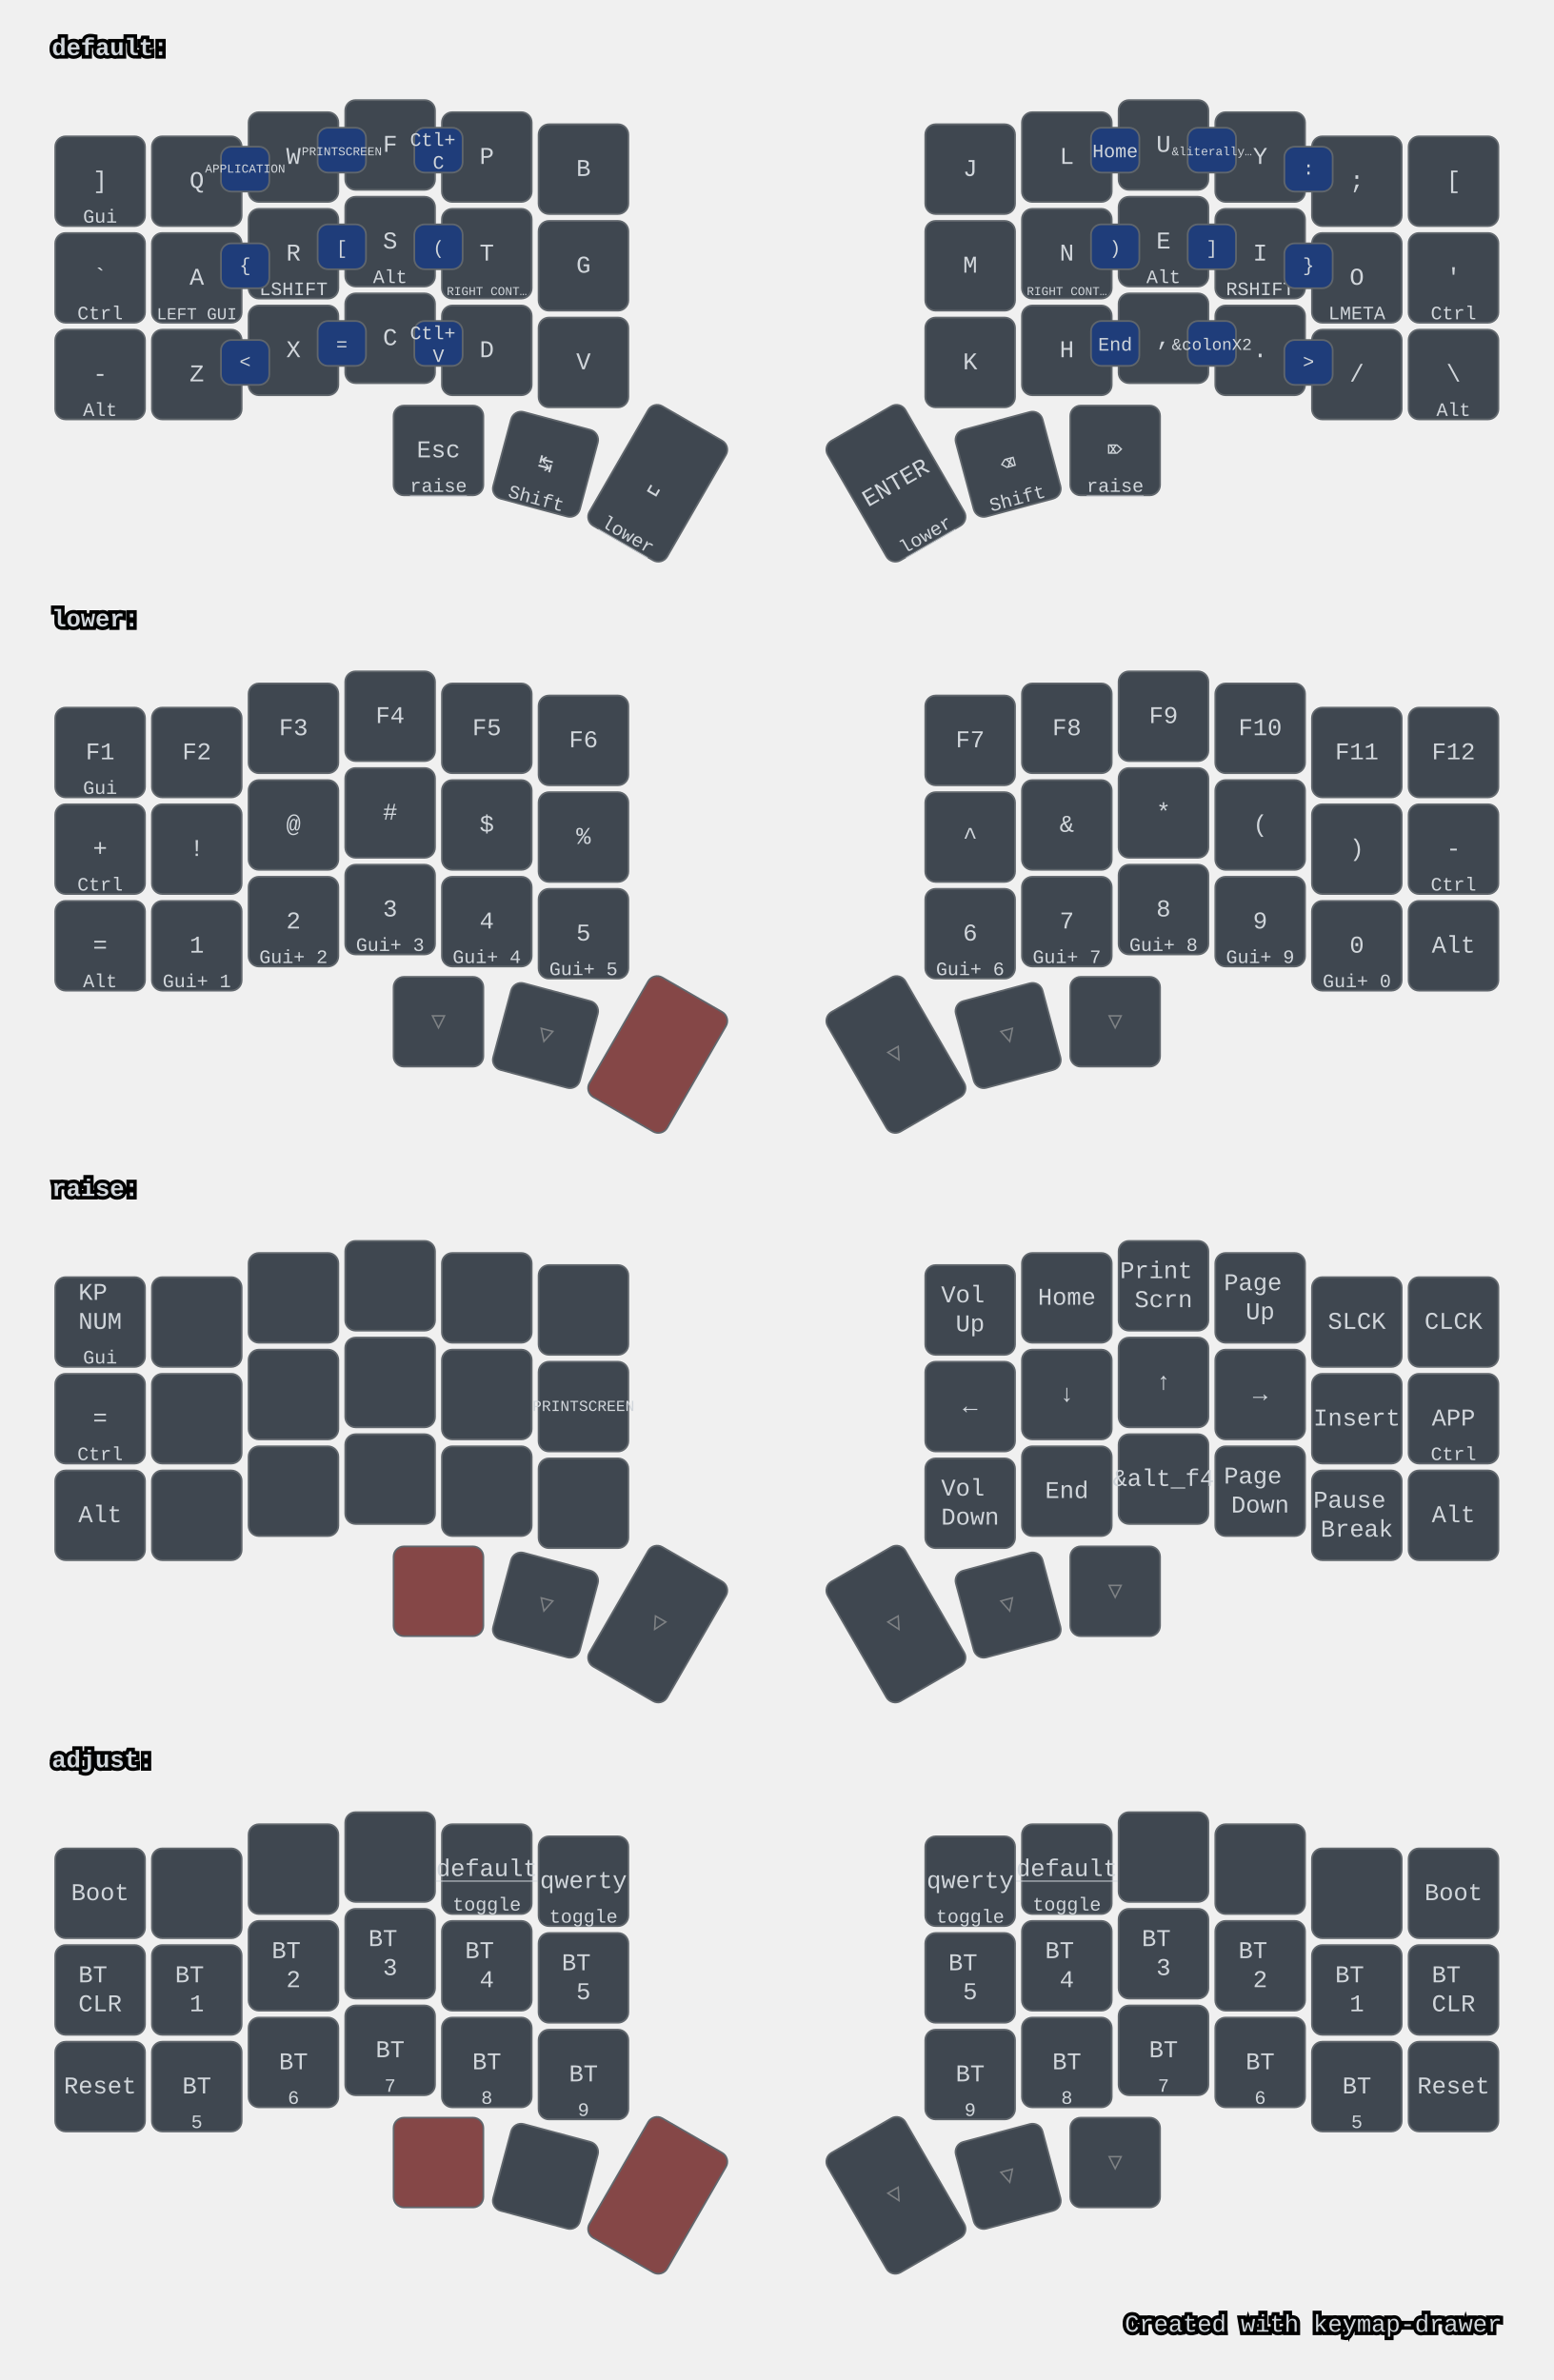
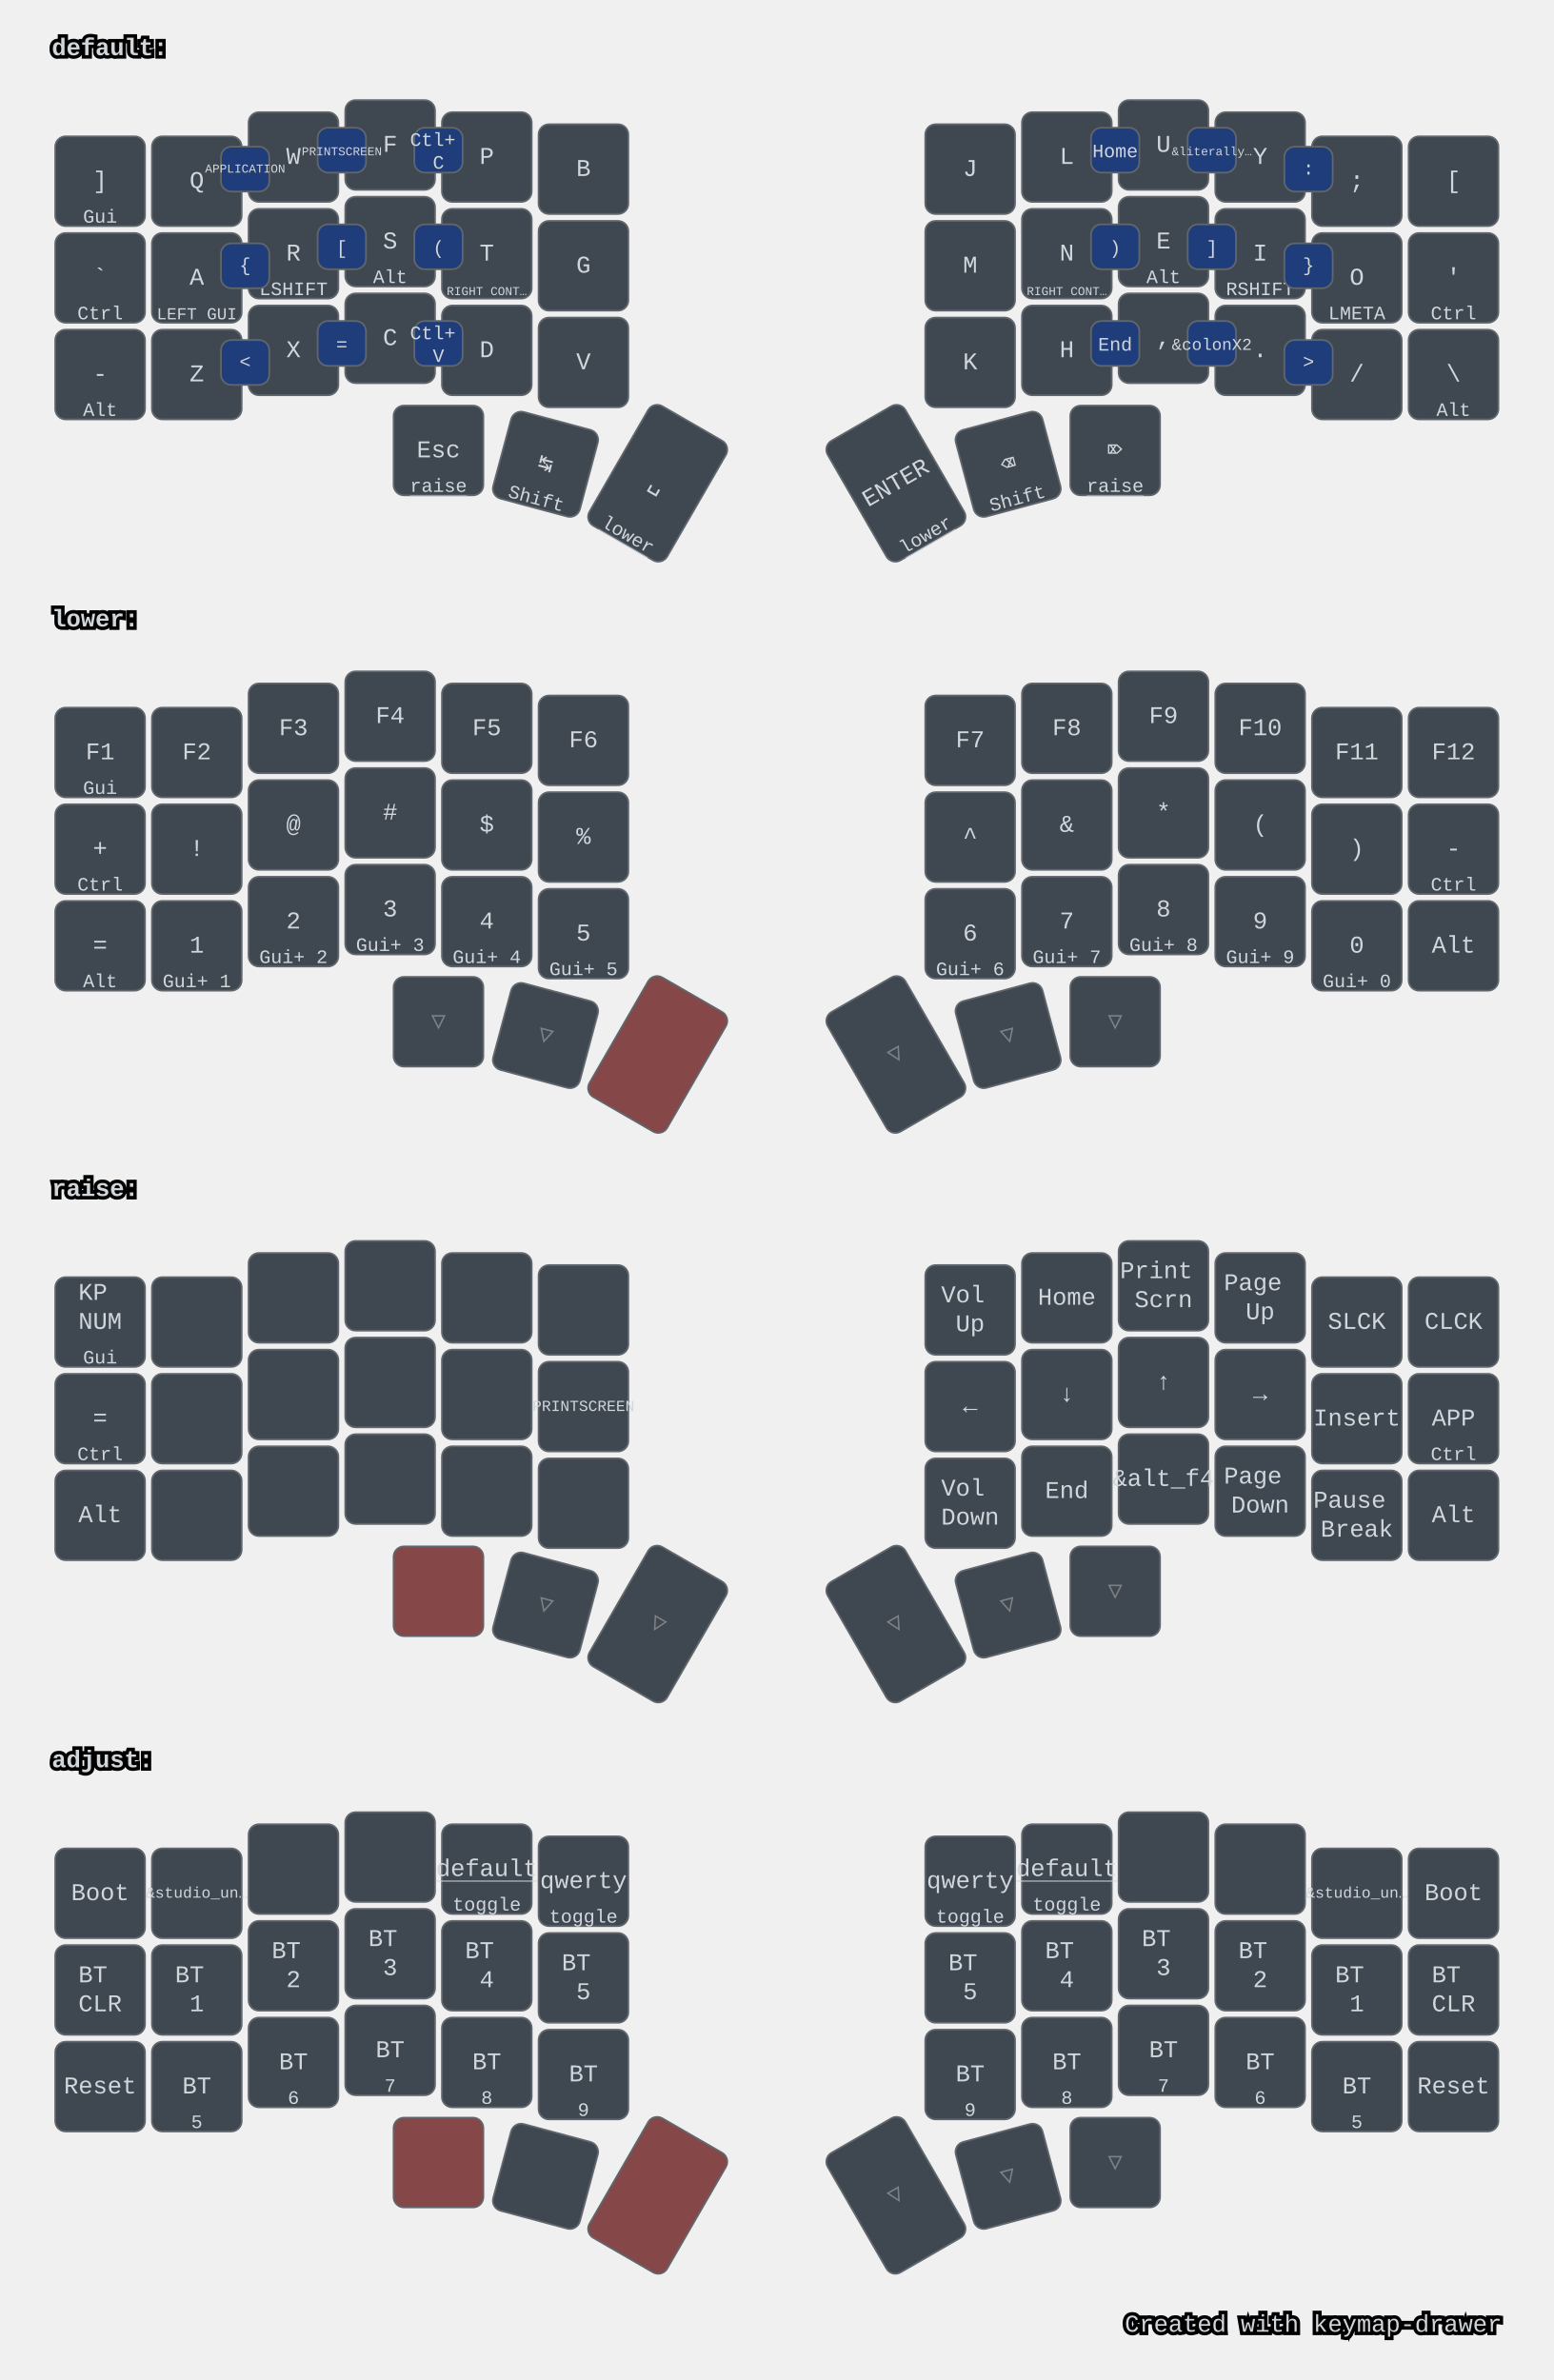
<svg xmlns="http://www.w3.org/2000/svg" width="900" height="1379" viewBox="0 0 900 1379" class="keymap">
  <style>/* inherit to force styles through use tags */
svg path {
    fill: inherit;
}

/* font and background color specifications */
svg.keymap {
    font-family: SFMono-Regular,Consolas,Liberation Mono,Menlo,monospace;
    font-size: 14px;
    font-kerning: normal;
    text-rendering: optimizeLegibility;
    fill: #24292e;
}

/* default key styling */
rect.key {
    fill: #f6f8fa;
}

rect.key, rect.combo {
    stroke: #c9cccf;
    stroke-width: 1;
}

/* default key side styling, only used is draw_key_sides is set */
rect.side {
    filter: brightness(90%);
}

/* color accent for combo boxes */
rect.combo, rect.combo-separate {
    fill: #cdf;
}

/* color accent for held keys */
rect.held, rect.combo.held {
    fill: #fdd;
}

/* color accent for ghost (optional) keys */
rect.ghost, rect.combo.ghost {
    stroke-dasharray: 4, 4;
    stroke-width: 2;
}

text {
    text-anchor: middle;
    dominant-baseline: middle;
}

/* styling for layer labels */
text.label {
    font-weight: bold;
    text-anchor: start;
    stroke: white;
    stroke-width: 4;
    paint-order: stroke;
}

/* styling for optional footer */
text.footer {
    text-anchor: end;
    dominant-baseline: auto;
    stroke: white;
    stroke-width: 4;
    paint-order: stroke;
}

/* styling for combo tap, and key non-tap label text */
text.combo, text.hold, text.shifted, text.left, text.right {
    font-size: 11px;
}

text.hold {
    text-anchor: middle;
    dominant-baseline: auto;
}

text.shifted {
    text-anchor: middle;
    dominant-baseline: hanging;
}

text.left {
    text-anchor: start;
}

text.right {
    text-anchor: end;
}

text.layer-activator {
    text-decoration: underline;
}

/* styling for hold/shifted label text in combo box */
text.combo.hold, text.combo.shifted, text.combo.left, text.combo.right {
    font-size: 8px;
}

/* lighter symbol for transparent keys */
text.trans {
    fill: #7b7e81;
}

/* styling for combo dendrons */
path.combo {
    stroke-width: 1;
    stroke: gray;
    fill: none;
}

/* Start Tabler Icons Cleanup */
/* cannot use height/width with glyphs */
.icon-tabler &gt; path {
    fill: inherit;
    stroke: inherit;
    stroke-width: 2;
}
/* hide tabler's default box */
.icon-tabler &gt; path[stroke="none"][fill="none"] {
    visibility: hidden;
}
/* End Tabler Icons Cleanup */

svg.keymap { fill: #d1d6db; }
rect.key { fill: #3f4750; }
rect.key, rect.combo { stroke: #60666c; }
rect.combo, rect.combo-separate { fill: #1f3d7a; }
rect.held, rect.combo.held { fill: #854747; }
text.label, text.footer { stroke: black; }
text.trans { fill: #7e8184; }
path.combo { stroke: #7f7f7f; }
</style>
  <g transform="translate(30, 0)" class="layer-default">
    <text x="0" y="28" class="label" id="default">default:</text>
    <g transform="translate(0, 56)">
      <g transform="translate(28, 49)" class="key keypos-0">
        <rect rx="6" ry="6" x="-26" y="-26" width="52" height="52" class="key" />
        <text x="0" y="0" class="key tap">]</text>
        <text x="0" y="24" class="key hold">Gui</text>
      </g>
      <g transform="translate(84, 49)" class="key keypos-1">
        <rect rx="6" ry="6" x="-26" y="-26" width="52" height="52" class="key" />
        <text x="0" y="0" class="key tap">Q</text>
      </g>
      <g transform="translate(140, 35)" class="key keypos-2">
        <rect rx="6" ry="6" x="-26" y="-26" width="52" height="52" class="key" />
        <text x="0" y="0" class="key tap">W</text>
      </g>
      <g transform="translate(196, 28)" class="key keypos-3">
        <rect rx="6" ry="6" x="-26" y="-26" width="52" height="52" class="key" />
        <text x="0" y="0" class="key tap">F</text>
      </g>
      <g transform="translate(252, 35)" class="key keypos-4">
        <rect rx="6" ry="6" x="-26" y="-26" width="52" height="52" class="key" />
        <text x="0" y="0" class="key tap">P</text>
      </g>
      <g transform="translate(308, 42)" class="key keypos-5">
        <rect rx="6" ry="6" x="-26" y="-26" width="52" height="52" class="key" />
        <text x="0" y="0" class="key tap">B</text>
      </g>
      <g transform="translate(532, 42)" class="key keypos-6">
        <rect rx="6" ry="6" x="-26" y="-26" width="52" height="52" class="key" />
        <text x="0" y="0" class="key tap">J</text>
      </g>
      <g transform="translate(588, 35)" class="key keypos-7">
        <rect rx="6" ry="6" x="-26" y="-26" width="52" height="52" class="key" />
        <text x="0" y="0" class="key tap">L</text>
      </g>
      <g transform="translate(644, 28)" class="key keypos-8">
        <rect rx="6" ry="6" x="-26" y="-26" width="52" height="52" class="key" />
        <text x="0" y="0" class="key tap">U</text>
      </g>
      <g transform="translate(700, 35)" class="key keypos-9">
        <rect rx="6" ry="6" x="-26" y="-26" width="52" height="52" class="key" />
        <text x="0" y="0" class="key tap">Y</text>
      </g>
      <g transform="translate(756, 49)" class="key keypos-10">
        <rect rx="6" ry="6" x="-26" y="-26" width="52" height="52" class="key" />
        <text x="0" y="0" class="key tap">;</text>
      </g>
      <g transform="translate(812, 49)" class="key keypos-11">
        <rect rx="6" ry="6" x="-26" y="-26" width="52" height="52" class="key" />
        <text x="0" y="0" class="key tap">[</text>
      </g>
      <g transform="translate(28, 105)" class="key keypos-12">
        <rect rx="6" ry="6" x="-26" y="-26" width="52" height="52" class="key" />
        <text x="0" y="0" class="key tap">`</text>
        <text x="0" y="24" class="key hold">Ctrl</text>
      </g>
      <g transform="translate(84, 105)" class="key keypos-13">
        <rect rx="6" ry="6" x="-26" y="-26" width="52" height="52" class="key" />
        <text x="0" y="0" class="key tap">A</text>
        <text x="0" y="24" class="key hold">
          <tspan style="font-size: 88%">LEFT GUI</tspan>
        </text>
      </g>
      <g transform="translate(140, 91)" class="key keypos-14">
        <rect rx="6" ry="6" x="-26" y="-26" width="52" height="52" class="key" />
        <text x="0" y="0" class="key tap">R</text>
        <text x="0" y="24" class="key hold">LSHIFT</text>
      </g>
      <g transform="translate(196, 84)" class="key keypos-15">
        <rect rx="6" ry="6" x="-26" y="-26" width="52" height="52" class="key" />
        <text x="0" y="0" class="key tap">S</text>
        <text x="0" y="24" class="key hold">Alt</text>
      </g>
      <g transform="translate(252, 91)" class="key keypos-16">
        <rect rx="6" ry="6" x="-26" y="-26" width="52" height="52" class="key" />
        <text x="0" y="0" class="key tap">T</text>
        <text x="0" y="24" class="key hold">
          <tspan style="font-size: 64%">RIGHT CONT…</tspan>
        </text>
      </g>
      <g transform="translate(308, 98)" class="key keypos-17">
        <rect rx="6" ry="6" x="-26" y="-26" width="52" height="52" class="key" />
        <text x="0" y="0" class="key tap">G</text>
      </g>
      <g transform="translate(532, 98)" class="key keypos-18">
        <rect rx="6" ry="6" x="-26" y="-26" width="52" height="52" class="key" />
        <text x="0" y="0" class="key tap">M</text>
      </g>
      <g transform="translate(588, 91)" class="key keypos-19">
        <rect rx="6" ry="6" x="-26" y="-26" width="52" height="52" class="key" />
        <text x="0" y="0" class="key tap">N</text>
        <text x="0" y="24" class="key hold">
          <tspan style="font-size: 64%">RIGHT CONT…</tspan>
        </text>
      </g>
      <g transform="translate(644, 84)" class="key keypos-20">
        <rect rx="6" ry="6" x="-26" y="-26" width="52" height="52" class="key" />
        <text x="0" y="0" class="key tap">E</text>
        <text x="0" y="24" class="key hold">Alt</text>
      </g>
      <g transform="translate(700, 91)" class="key keypos-21">
        <rect rx="6" ry="6" x="-26" y="-26" width="52" height="52" class="key" />
        <text x="0" y="0" class="key tap">I</text>
        <text x="0" y="24" class="key hold">RSHIFT</text>
      </g>
      <g transform="translate(756, 105)" class="key keypos-22">
        <rect rx="6" ry="6" x="-26" y="-26" width="52" height="52" class="key" />
        <text x="0" y="0" class="key tap">O</text>
        <text x="0" y="24" class="key hold">LMETA</text>
      </g>
      <g transform="translate(812, 105)" class="key keypos-23">
        <rect rx="6" ry="6" x="-26" y="-26" width="52" height="52" class="key" />
        <text x="0" y="0" class="key tap">'</text>
        <text x="0" y="24" class="key hold">Ctrl</text>
      </g>
      <g transform="translate(28, 161)" class="key keypos-24">
        <rect rx="6" ry="6" x="-26" y="-26" width="52" height="52" class="key" />
        <text x="0" y="0" class="key tap">-</text>
        <text x="0" y="24" class="key hold">Alt</text>
      </g>
      <g transform="translate(84, 161)" class="key keypos-25">
        <rect rx="6" ry="6" x="-26" y="-26" width="52" height="52" class="key" />
        <text x="0" y="0" class="key tap">Z</text>
      </g>
      <g transform="translate(140, 147)" class="key keypos-26">
        <rect rx="6" ry="6" x="-26" y="-26" width="52" height="52" class="key" />
        <text x="0" y="0" class="key tap">X</text>
      </g>
      <g transform="translate(196, 140)" class="key keypos-27">
        <rect rx="6" ry="6" x="-26" y="-26" width="52" height="52" class="key" />
        <text x="0" y="0" class="key tap">C</text>
      </g>
      <g transform="translate(252, 147)" class="key keypos-28">
        <rect rx="6" ry="6" x="-26" y="-26" width="52" height="52" class="key" />
        <text x="0" y="0" class="key tap">D</text>
      </g>
      <g transform="translate(308, 154)" class="key keypos-29">
        <rect rx="6" ry="6" x="-26" y="-26" width="52" height="52" class="key" />
        <text x="0" y="0" class="key tap">V</text>
      </g>
      <g transform="translate(532, 154)" class="key keypos-30">
        <rect rx="6" ry="6" x="-26" y="-26" width="52" height="52" class="key" />
        <text x="0" y="0" class="key tap">K</text>
      </g>
      <g transform="translate(588, 147)" class="key keypos-31">
        <rect rx="6" ry="6" x="-26" y="-26" width="52" height="52" class="key" />
        <text x="0" y="0" class="key tap">H</text>
      </g>
      <g transform="translate(644, 140)" class="key keypos-32">
        <rect rx="6" ry="6" x="-26" y="-26" width="52" height="52" class="key" />
        <text x="0" y="0" class="key tap">,</text>
      </g>
      <g transform="translate(700, 147)" class="key keypos-33">
        <rect rx="6" ry="6" x="-26" y="-26" width="52" height="52" class="key" />
        <text x="0" y="0" class="key tap">.</text>
      </g>
      <g transform="translate(756, 161)" class="key keypos-34">
        <rect rx="6" ry="6" x="-26" y="-26" width="52" height="52" class="key" />
        <text x="0" y="0" class="key tap">/</text>
      </g>
      <g transform="translate(812, 161)" class="key keypos-35">
        <rect rx="6" ry="6" x="-26" y="-26" width="52" height="52" class="key" />
        <text x="0" y="0" class="key tap">\</text>
        <text x="0" y="24" class="key hold">Alt</text>
      </g>
      <g transform="translate(224, 205)" class="key keypos-36">
        <rect rx="6" ry="6" x="-26" y="-26" width="52" height="52" class="key" />
        <text x="0" y="0" class="key tap">Esc</text>
        <a href="#raise">
          <text x="0" y="24" class="key hold layer-activator">raise</text>
        </a>
      </g>
      <g transform="translate(286, 213) rotate(15.0)" class="key keypos-37">
        <rect rx="6" ry="6" x="-26" y="-26" width="52" height="52" class="key" />
        <text x="0" y="0" class="key tap">↹</text>
        <text x="0" y="24" class="key hold">Shift</text>
      </g>
      <g transform="translate(351, 224) rotate(30.0)" class="key keypos-38">
        <rect rx="6" ry="6" x="-26" y="-40" width="52" height="80" class="key" />
        <text x="0" y="0" class="key tap">␣</text>
        <a href="#lower">
          <text x="0" y="38" class="key hold layer-activator">lower</text>
        </a>
      </g>
      <g transform="translate(489, 224) rotate(-30.0)" class="key keypos-39">
        <rect rx="6" ry="6" x="-26" y="-40" width="52" height="80" class="key" />
        <text x="0" y="0" class="key tap">ENTER</text>
        <a href="#lower">
          <text x="0" y="38" class="key hold layer-activator">lower</text>
        </a>
      </g>
      <g transform="translate(554, 213) rotate(-15.0)" class="key keypos-40">
        <rect rx="6" ry="6" x="-26" y="-26" width="52" height="52" class="key" />
        <text x="0" y="0" class="key tap">⌫</text>
        <text x="0" y="24" class="key hold">Shift</text>
      </g>
      <g transform="translate(616, 205)" class="key keypos-41">
        <rect rx="6" ry="6" x="-26" y="-26" width="52" height="52" class="key" />
        <text x="0" y="0" class="key tap">⌦</text>
        <a href="#raise">
          <text x="0" y="24" class="key hold layer-activator">raise</text>
        </a>
      </g>
      <g class="combo combopos-0">
        <rect rx="6" ry="6" x="98" y="29" width="28" height="26" class="combo" />
        <text x="112" y="42" class="combo tap">
          <tspan style="font-size: 64%">APPLICATION</tspan>
        </text>
      </g>
      <g class="combo combopos-1">
        <rect rx="6" ry="6" x="98" y="85" width="28" height="26" class="combo" />
        <text x="112" y="98" class="combo tap">{</text>
      </g>
      <g class="combo combopos-2">
        <rect rx="6" ry="6" x="98" y="141" width="28" height="26" class="combo" />
        <text x="112" y="154" class="combo tap">&lt;</text>
      </g>
      <g class="combo combopos-3">
        <rect rx="6" ry="6" x="154" y="18" width="28" height="26" class="combo" />
        <text x="168" y="32" class="combo tap">
          <tspan style="font-size: 64%">PRINTSCREEN</tspan>
        </text>
      </g>
      <g class="combo combopos-4">
        <rect rx="6" ry="6" x="154" y="74" width="28" height="26" class="combo" />
        <text x="168" y="88" class="combo tap">[</text>
      </g>
      <g class="combo combopos-5">
        <rect rx="6" ry="6" x="154" y="130" width="28" height="26" class="combo" />
        <text x="168" y="144" class="combo tap">=</text>
      </g>
      <g class="combo combopos-6">
        <rect rx="6" ry="6" x="210" y="18" width="28" height="26" class="combo" />
        <text x="224" y="32" class="combo tap">
          <tspan x="224" dy="-0.6em">Ctl+</tspan>
          <tspan x="224" dy="1.2em">C</tspan>
        </text>
      </g>
      <g class="combo combopos-7">
        <rect rx="6" ry="6" x="210" y="74" width="28" height="26" class="combo" />
        <text x="224" y="88" class="combo tap">(</text>
      </g>
      <g class="combo combopos-8">
        <rect rx="6" ry="6" x="210" y="130" width="28" height="26" class="combo" />
        <text x="224" y="144" class="combo tap">
          <tspan x="224" dy="-0.6em">Ctl+</tspan>
          <tspan x="224" dy="1.2em">V</tspan>
        </text>
      </g>
      <g class="combo combopos-9">
        <rect rx="6" ry="6" x="602" y="18" width="28" height="26" class="combo" />
        <text x="616" y="32" class="combo tap">Home</text>
      </g>
      <g class="combo combopos-10">
        <rect rx="6" ry="6" x="602" y="74" width="28" height="26" class="combo" />
        <text x="616" y="88" class="combo tap">)</text>
      </g>
      <g class="combo combopos-11">
        <rect rx="6" ry="6" x="602" y="130" width="28" height="26" class="combo" />
        <text x="616" y="144" class="combo tap">End</text>
      </g>
      <g class="combo combopos-12">
        <rect rx="6" ry="6" x="658" y="74" width="28" height="26" class="combo" />
        <text x="672" y="88" class="combo tap">]</text>
      </g>
      <g class="combo combopos-13">
        <rect rx="6" ry="6" x="658" y="130" width="28" height="26" class="combo" />
        <text x="672" y="144" class="combo tap">
          <tspan style="font-size: 88%">&amp;colonX2</tspan>
        </text>
      </g>
      <g class="combo combopos-14">
        <rect rx="6" ry="6" x="714" y="29" width="28" height="26" class="combo" />
        <text x="728" y="42" class="combo tap">:</text>
      </g>
      <g class="combo combopos-15">
        <rect rx="6" ry="6" x="714" y="85" width="28" height="26" class="combo" />
        <text x="728" y="98" class="combo tap">}</text>
      </g>
      <g class="combo combopos-16">
        <rect rx="6" ry="6" x="714" y="141" width="28" height="26" class="combo" />
        <text x="728" y="154" class="combo tap">&gt;</text>
      </g>
      <g class="combo combopos-17">
        <rect rx="6" ry="6" x="658" y="18" width="28" height="26" class="combo" />
        <text x="672" y="32" class="combo tap">
          <tspan style="font-size: 64%">&amp;literally…</tspan>
        </text>
      </g>
    </g>
  </g>
  <g transform="translate(30, 331)" class="layer-lower">
    <text x="0" y="28" class="label" id="lower">lower:</text>
    <g transform="translate(0, 56)">
      <g transform="translate(28, 49)" class="key keypos-0">
        <rect rx="6" ry="6" x="-26" y="-26" width="52" height="52" class="key" />
        <text x="0" y="0" class="key tap">F1</text>
        <text x="0" y="24" class="key hold">Gui</text>
      </g>
      <g transform="translate(84, 49)" class="key keypos-1">
        <rect rx="6" ry="6" x="-26" y="-26" width="52" height="52" class="key" />
        <text x="0" y="0" class="key tap">F2</text>
      </g>
      <g transform="translate(140, 35)" class="key keypos-2">
        <rect rx="6" ry="6" x="-26" y="-26" width="52" height="52" class="key" />
        <text x="0" y="0" class="key tap">F3</text>
      </g>
      <g transform="translate(196, 28)" class="key keypos-3">
        <rect rx="6" ry="6" x="-26" y="-26" width="52" height="52" class="key" />
        <text x="0" y="0" class="key tap">F4</text>
      </g>
      <g transform="translate(252, 35)" class="key keypos-4">
        <rect rx="6" ry="6" x="-26" y="-26" width="52" height="52" class="key" />
        <text x="0" y="0" class="key tap">F5</text>
      </g>
      <g transform="translate(308, 42)" class="key keypos-5">
        <rect rx="6" ry="6" x="-26" y="-26" width="52" height="52" class="key" />
        <text x="0" y="0" class="key tap">F6</text>
      </g>
      <g transform="translate(532, 42)" class="key keypos-6">
        <rect rx="6" ry="6" x="-26" y="-26" width="52" height="52" class="key" />
        <text x="0" y="0" class="key tap">F7</text>
      </g>
      <g transform="translate(588, 35)" class="key keypos-7">
        <rect rx="6" ry="6" x="-26" y="-26" width="52" height="52" class="key" />
        <text x="0" y="0" class="key tap">F8</text>
      </g>
      <g transform="translate(644, 28)" class="key keypos-8">
        <rect rx="6" ry="6" x="-26" y="-26" width="52" height="52" class="key" />
        <text x="0" y="0" class="key tap">F9</text>
      </g>
      <g transform="translate(700, 35)" class="key keypos-9">
        <rect rx="6" ry="6" x="-26" y="-26" width="52" height="52" class="key" />
        <text x="0" y="0" class="key tap">F10</text>
      </g>
      <g transform="translate(756, 49)" class="key keypos-10">
        <rect rx="6" ry="6" x="-26" y="-26" width="52" height="52" class="key" />
        <text x="0" y="0" class="key tap">F11</text>
      </g>
      <g transform="translate(812, 49)" class="key keypos-11">
        <rect rx="6" ry="6" x="-26" y="-26" width="52" height="52" class="key" />
        <text x="0" y="0" class="key tap">F12</text>
      </g>
      <g transform="translate(28, 105)" class="key keypos-12">
        <rect rx="6" ry="6" x="-26" y="-26" width="52" height="52" class="key" />
        <text x="0" y="0" class="key tap">+</text>
        <text x="0" y="24" class="key hold">Ctrl</text>
      </g>
      <g transform="translate(84, 105)" class="key keypos-13">
        <rect rx="6" ry="6" x="-26" y="-26" width="52" height="52" class="key" />
        <text x="0" y="0" class="key tap">!</text>
      </g>
      <g transform="translate(140, 91)" class="key keypos-14">
        <rect rx="6" ry="6" x="-26" y="-26" width="52" height="52" class="key" />
        <text x="0" y="0" class="key tap">@</text>
      </g>
      <g transform="translate(196, 84)" class="key keypos-15">
        <rect rx="6" ry="6" x="-26" y="-26" width="52" height="52" class="key" />
        <text x="0" y="0" class="key tap">#</text>
      </g>
      <g transform="translate(252, 91)" class="key keypos-16">
        <rect rx="6" ry="6" x="-26" y="-26" width="52" height="52" class="key" />
        <text x="0" y="0" class="key tap">$</text>
      </g>
      <g transform="translate(308, 98)" class="key keypos-17">
        <rect rx="6" ry="6" x="-26" y="-26" width="52" height="52" class="key" />
        <text x="0" y="0" class="key tap">%</text>
      </g>
      <g transform="translate(532, 98)" class="key keypos-18">
        <rect rx="6" ry="6" x="-26" y="-26" width="52" height="52" class="key" />
        <text x="0" y="0" class="key tap">^</text>
      </g>
      <g transform="translate(588, 91)" class="key keypos-19">
        <rect rx="6" ry="6" x="-26" y="-26" width="52" height="52" class="key" />
        <text x="0" y="0" class="key tap">&amp;</text>
      </g>
      <g transform="translate(644, 84)" class="key keypos-20">
        <rect rx="6" ry="6" x="-26" y="-26" width="52" height="52" class="key" />
        <text x="0" y="0" class="key tap">*</text>
      </g>
      <g transform="translate(700, 91)" class="key keypos-21">
        <rect rx="6" ry="6" x="-26" y="-26" width="52" height="52" class="key" />
        <text x="0" y="0" class="key tap">(</text>
      </g>
      <g transform="translate(756, 105)" class="key keypos-22">
        <rect rx="6" ry="6" x="-26" y="-26" width="52" height="52" class="key" />
        <text x="0" y="0" class="key tap">)</text>
      </g>
      <g transform="translate(812, 105)" class="key keypos-23">
        <rect rx="6" ry="6" x="-26" y="-26" width="52" height="52" class="key" />
        <text x="0" y="0" class="key tap">-</text>
        <text x="0" y="24" class="key hold">Ctrl</text>
      </g>
      <g transform="translate(28, 161)" class="key keypos-24">
        <rect rx="6" ry="6" x="-26" y="-26" width="52" height="52" class="key" />
        <text x="0" y="0" class="key tap">=</text>
        <text x="0" y="24" class="key hold">Alt</text>
      </g>
      <g transform="translate(84, 161)" class="key keypos-25">
        <rect rx="6" ry="6" x="-26" y="-26" width="52" height="52" class="key" />
        <text x="0" y="0" class="key tap">1</text>
        <text x="0" y="24" class="key hold">Gui+ 1</text>
      </g>
      <g transform="translate(140, 147)" class="key keypos-26">
        <rect rx="6" ry="6" x="-26" y="-26" width="52" height="52" class="key" />
        <text x="0" y="0" class="key tap">2</text>
        <text x="0" y="24" class="key hold">Gui+ 2</text>
      </g>
      <g transform="translate(196, 140)" class="key keypos-27">
        <rect rx="6" ry="6" x="-26" y="-26" width="52" height="52" class="key" />
        <text x="0" y="0" class="key tap">3</text>
        <text x="0" y="24" class="key hold">Gui+ 3</text>
      </g>
      <g transform="translate(252, 147)" class="key keypos-28">
        <rect rx="6" ry="6" x="-26" y="-26" width="52" height="52" class="key" />
        <text x="0" y="0" class="key tap">4</text>
        <text x="0" y="24" class="key hold">Gui+ 4</text>
      </g>
      <g transform="translate(308, 154)" class="key keypos-29">
        <rect rx="6" ry="6" x="-26" y="-26" width="52" height="52" class="key" />
        <text x="0" y="0" class="key tap">5</text>
        <text x="0" y="24" class="key hold">Gui+ 5</text>
      </g>
      <g transform="translate(532, 154)" class="key keypos-30">
        <rect rx="6" ry="6" x="-26" y="-26" width="52" height="52" class="key" />
        <text x="0" y="0" class="key tap">6</text>
        <text x="0" y="24" class="key hold">Gui+ 6</text>
      </g>
      <g transform="translate(588, 147)" class="key keypos-31">
        <rect rx="6" ry="6" x="-26" y="-26" width="52" height="52" class="key" />
        <text x="0" y="0" class="key tap">7</text>
        <text x="0" y="24" class="key hold">Gui+ 7</text>
      </g>
      <g transform="translate(644, 140)" class="key keypos-32">
        <rect rx="6" ry="6" x="-26" y="-26" width="52" height="52" class="key" />
        <text x="0" y="0" class="key tap">8</text>
        <text x="0" y="24" class="key hold">Gui+ 8</text>
      </g>
      <g transform="translate(700, 147)" class="key keypos-33">
        <rect rx="6" ry="6" x="-26" y="-26" width="52" height="52" class="key" />
        <text x="0" y="0" class="key tap">9</text>
        <text x="0" y="24" class="key hold">Gui+ 9</text>
      </g>
      <g transform="translate(756, 161)" class="key keypos-34">
        <rect rx="6" ry="6" x="-26" y="-26" width="52" height="52" class="key" />
        <text x="0" y="0" class="key tap">0</text>
        <text x="0" y="24" class="key hold">Gui+ 0</text>
      </g>
      <g transform="translate(812, 161)" class="key keypos-35">
        <rect rx="6" ry="6" x="-26" y="-26" width="52" height="52" class="key" />
        <text x="0" y="0" class="key tap">Alt</text>
      </g>
      <g transform="translate(224, 205)" class="key trans keypos-36">
        <rect rx="6" ry="6" x="-26" y="-26" width="52" height="52" class="key trans" />
        <text x="0" y="0" class="key trans tap">▽</text>
      </g>
      <g transform="translate(286, 213) rotate(15.0)" class="key trans keypos-37">
        <rect rx="6" ry="6" x="-26" y="-26" width="52" height="52" class="key trans" />
        <text x="0" y="0" class="key trans tap">▽</text>
      </g>
      <g transform="translate(351, 224) rotate(30.0)" class="key held keypos-38">
        <rect rx="6" ry="6" x="-26" y="-40" width="52" height="80" class="key held" />
      </g>
      <g transform="translate(489, 224) rotate(-30.0)" class="key trans keypos-39">
        <rect rx="6" ry="6" x="-26" y="-40" width="52" height="80" class="key trans" />
        <text x="0" y="0" class="key trans tap">▽</text>
      </g>
      <g transform="translate(554, 213) rotate(-15.0)" class="key trans keypos-40">
        <rect rx="6" ry="6" x="-26" y="-26" width="52" height="52" class="key trans" />
        <text x="0" y="0" class="key trans tap">▽</text>
      </g>
      <g transform="translate(616, 205)" class="key trans keypos-41">
        <rect rx="6" ry="6" x="-26" y="-26" width="52" height="52" class="key trans" />
        <text x="0" y="0" class="key trans tap">▽</text>
      </g>
    </g>
  </g>
  <g transform="translate(30, 661)" class="layer-raise">
    <text x="0" y="28" class="label" id="raise">raise:</text>
    <g transform="translate(0, 56)">
      <g transform="translate(28, 49)" class="key keypos-0">
        <rect rx="6" ry="6" x="-26" y="-26" width="52" height="52" class="key" />
        <text x="0" y="0" class="key tap">
          <tspan x="0" dy="-1.2em">KP</tspan>
          <tspan x="0" dy="1.2em">NUM</tspan>
        </text>
        <text x="0" y="24" class="key hold">Gui</text>
      </g>
      <g transform="translate(84, 49)" class="key keypos-1">
        <rect rx="6" ry="6" x="-26" y="-26" width="52" height="52" class="key" />
      </g>
      <g transform="translate(140, 35)" class="key keypos-2">
        <rect rx="6" ry="6" x="-26" y="-26" width="52" height="52" class="key" />
      </g>
      <g transform="translate(196, 28)" class="key keypos-3">
        <rect rx="6" ry="6" x="-26" y="-26" width="52" height="52" class="key" />
      </g>
      <g transform="translate(252, 35)" class="key keypos-4">
        <rect rx="6" ry="6" x="-26" y="-26" width="52" height="52" class="key" />
      </g>
      <g transform="translate(308, 42)" class="key keypos-5">
        <rect rx="6" ry="6" x="-26" y="-26" width="52" height="52" class="key" />
      </g>
      <g transform="translate(532, 42)" class="key keypos-6">
        <rect rx="6" ry="6" x="-26" y="-26" width="52" height="52" class="key" />
        <text x="0" y="0" class="key tap">
          <tspan x="0" dy="-0.6em">Vol</tspan>
          <tspan x="0" dy="1.2em">Up</tspan>
        </text>
      </g>
      <g transform="translate(588, 35)" class="key keypos-7">
        <rect rx="6" ry="6" x="-26" y="-26" width="52" height="52" class="key" />
        <text x="0" y="0" class="key tap">Home</text>
      </g>
      <g transform="translate(644, 28)" class="key keypos-8">
        <rect rx="6" ry="6" x="-26" y="-26" width="52" height="52" class="key" />
        <text x="0" y="0" class="key tap">
          <tspan x="0" dy="-0.6em">Print</tspan>
          <tspan x="0" dy="1.2em">Scrn</tspan>
        </text>
      </g>
      <g transform="translate(700, 35)" class="key keypos-9">
        <rect rx="6" ry="6" x="-26" y="-26" width="52" height="52" class="key" />
        <text x="0" y="0" class="key tap">
          <tspan x="0" dy="-0.6em">Page</tspan>
          <tspan x="0" dy="1.2em">Up</tspan>
        </text>
      </g>
      <g transform="translate(756, 49)" class="key keypos-10">
        <rect rx="6" ry="6" x="-26" y="-26" width="52" height="52" class="key" />
        <text x="0" y="0" class="key tap">SLCK</text>
      </g>
      <g transform="translate(812, 49)" class="key keypos-11">
        <rect rx="6" ry="6" x="-26" y="-26" width="52" height="52" class="key" />
        <text x="0" y="0" class="key tap">CLCK</text>
      </g>
      <g transform="translate(28, 105)" class="key keypos-12">
        <rect rx="6" ry="6" x="-26" y="-26" width="52" height="52" class="key" />
        <text x="0" y="0" class="key tap">=</text>
        <text x="0" y="24" class="key hold">Ctrl</text>
      </g>
      <g transform="translate(84, 105)" class="key keypos-13">
        <rect rx="6" ry="6" x="-26" y="-26" width="52" height="52" class="key" />
      </g>
      <g transform="translate(140, 91)" class="key keypos-14">
        <rect rx="6" ry="6" x="-26" y="-26" width="52" height="52" class="key" />
      </g>
      <g transform="translate(196, 84)" class="key keypos-15">
        <rect rx="6" ry="6" x="-26" y="-26" width="52" height="52" class="key" />
      </g>
      <g transform="translate(252, 91)" class="key keypos-16">
        <rect rx="6" ry="6" x="-26" y="-26" width="52" height="52" class="key" />
      </g>
      <g transform="translate(308, 98)" class="key keypos-17">
        <rect rx="6" ry="6" x="-26" y="-26" width="52" height="52" class="key" />
        <text x="0" y="0" class="key tap">
          <tspan style="font-size: 64%">PRINTSCREEN</tspan>
        </text>
      </g>
      <g transform="translate(532, 98)" class="key keypos-18">
        <rect rx="6" ry="6" x="-26" y="-26" width="52" height="52" class="key" />
        <text x="0" y="0" class="key tap">←</text>
      </g>
      <g transform="translate(588, 91)" class="key keypos-19">
        <rect rx="6" ry="6" x="-26" y="-26" width="52" height="52" class="key" />
        <text x="0" y="0" class="key tap">↓</text>
      </g>
      <g transform="translate(644, 84)" class="key keypos-20">
        <rect rx="6" ry="6" x="-26" y="-26" width="52" height="52" class="key" />
        <text x="0" y="0" class="key tap">↑</text>
      </g>
      <g transform="translate(700, 91)" class="key keypos-21">
        <rect rx="6" ry="6" x="-26" y="-26" width="52" height="52" class="key" />
        <text x="0" y="0" class="key tap">→</text>
      </g>
      <g transform="translate(756, 105)" class="key keypos-22">
        <rect rx="6" ry="6" x="-26" y="-26" width="52" height="52" class="key" />
        <text x="0" y="0" class="key tap">Insert</text>
      </g>
      <g transform="translate(812, 105)" class="key keypos-23">
        <rect rx="6" ry="6" x="-26" y="-26" width="52" height="52" class="key" />
        <text x="0" y="0" class="key tap">APP</text>
        <text x="0" y="24" class="key hold">Ctrl</text>
      </g>
      <g transform="translate(28, 161)" class="key keypos-24">
        <rect rx="6" ry="6" x="-26" y="-26" width="52" height="52" class="key" />
        <text x="0" y="0" class="key tap">Alt</text>
      </g>
      <g transform="translate(84, 161)" class="key keypos-25">
        <rect rx="6" ry="6" x="-26" y="-26" width="52" height="52" class="key" />
      </g>
      <g transform="translate(140, 147)" class="key keypos-26">
        <rect rx="6" ry="6" x="-26" y="-26" width="52" height="52" class="key" />
      </g>
      <g transform="translate(196, 140)" class="key keypos-27">
        <rect rx="6" ry="6" x="-26" y="-26" width="52" height="52" class="key" />
      </g>
      <g transform="translate(252, 147)" class="key keypos-28">
        <rect rx="6" ry="6" x="-26" y="-26" width="52" height="52" class="key" />
      </g>
      <g transform="translate(308, 154)" class="key keypos-29">
        <rect rx="6" ry="6" x="-26" y="-26" width="52" height="52" class="key" />
      </g>
      <g transform="translate(532, 154)" class="key keypos-30">
        <rect rx="6" ry="6" x="-26" y="-26" width="52" height="52" class="key" />
        <text x="0" y="0" class="key tap">
          <tspan x="0" dy="-0.6em">Vol</tspan>
          <tspan x="0" dy="1.2em">Down</tspan>
        </text>
      </g>
      <g transform="translate(588, 147)" class="key keypos-31">
        <rect rx="6" ry="6" x="-26" y="-26" width="52" height="52" class="key" />
        <text x="0" y="0" class="key tap">End</text>
      </g>
      <g transform="translate(644, 140)" class="key keypos-32">
        <rect rx="6" ry="6" x="-26" y="-26" width="52" height="52" class="key" />
        <text x="0" y="0" class="key tap">&amp;alt_f4</text>
      </g>
      <g transform="translate(700, 147)" class="key keypos-33">
        <rect rx="6" ry="6" x="-26" y="-26" width="52" height="52" class="key" />
        <text x="0" y="0" class="key tap">
          <tspan x="0" dy="-0.6em">Page</tspan>
          <tspan x="0" dy="1.2em">Down</tspan>
        </text>
      </g>
      <g transform="translate(756, 161)" class="key keypos-34">
        <rect rx="6" ry="6" x="-26" y="-26" width="52" height="52" class="key" />
        <text x="0" y="0" class="key tap">
          <tspan x="0" dy="-0.6em">Pause</tspan>
          <tspan x="0" dy="1.2em">Break</tspan>
        </text>
      </g>
      <g transform="translate(812, 161)" class="key keypos-35">
        <rect rx="6" ry="6" x="-26" y="-26" width="52" height="52" class="key" />
        <text x="0" y="0" class="key tap">Alt</text>
      </g>
      <g transform="translate(224, 205)" class="key held keypos-36">
        <rect rx="6" ry="6" x="-26" y="-26" width="52" height="52" class="key held" />
      </g>
      <g transform="translate(286, 213) rotate(15.0)" class="key trans keypos-37">
        <rect rx="6" ry="6" x="-26" y="-26" width="52" height="52" class="key trans" />
        <text x="0" y="0" class="key trans tap">▽</text>
      </g>
      <g transform="translate(351, 224) rotate(30.0)" class="key trans keypos-38">
        <rect rx="6" ry="6" x="-26" y="-40" width="52" height="80" class="key trans" />
        <text x="0" y="0" class="key trans tap">▽</text>
      </g>
      <g transform="translate(489, 224) rotate(-30.0)" class="key trans keypos-39">
        <rect rx="6" ry="6" x="-26" y="-40" width="52" height="80" class="key trans" />
        <text x="0" y="0" class="key trans tap">▽</text>
      </g>
      <g transform="translate(554, 213) rotate(-15.0)" class="key trans keypos-40">
        <rect rx="6" ry="6" x="-26" y="-26" width="52" height="52" class="key trans" />
        <text x="0" y="0" class="key trans tap">▽</text>
      </g>
      <g transform="translate(616, 205)" class="key trans keypos-41">
        <rect rx="6" ry="6" x="-26" y="-26" width="52" height="52" class="key trans" />
        <text x="0" y="0" class="key trans tap">▽</text>
      </g>
    </g>
  </g>
  <g transform="translate(30, 992)" class="layer-adjust">
    <text x="0" y="28" class="label" id="adjust">adjust:</text>
    <g transform="translate(0, 56)">
      <g transform="translate(28, 49)" class="key keypos-0">
        <rect rx="6" ry="6" x="-26" y="-26" width="52" height="52" class="key" />
        <text x="0" y="0" class="key tap">Boot</text>
      </g>
      <g transform="translate(84, 49)" class="key keypos-1">
        <rect rx="6" ry="6" x="-26" y="-26" width="52" height="52" class="key" />
+         <text x="0" y="0" class="key tap">
+           <tspan style="font-size: 64%">&amp;studio_un…</tspan>
+         </text>
      </g>
      <g transform="translate(140, 35)" class="key keypos-2">
        <rect rx="6" ry="6" x="-26" y="-26" width="52" height="52" class="key" />
      </g>
      <g transform="translate(196, 28)" class="key keypos-3">
        <rect rx="6" ry="6" x="-26" y="-26" width="52" height="52" class="key" />
      </g>
      <g transform="translate(252, 35)" class="key keypos-4">
        <rect rx="6" ry="6" x="-26" y="-26" width="52" height="52" class="key" />
        <a href="#default">
          <text x="0" y="0" class="key tap layer-activator">default</text>
        </a>
        <text x="0" y="24" class="key hold">toggle</text>
      </g>
      <g transform="translate(308, 42)" class="key keypos-5">
        <rect rx="6" ry="6" x="-26" y="-26" width="52" height="52" class="key" />
        <text x="0" y="0" class="key tap">qwerty</text>
        <text x="0" y="24" class="key hold">toggle</text>
      </g>
      <g transform="translate(532, 42)" class="key keypos-6">
        <rect rx="6" ry="6" x="-26" y="-26" width="52" height="52" class="key" />
        <text x="0" y="0" class="key tap">qwerty</text>
        <text x="0" y="24" class="key hold">toggle</text>
      </g>
      <g transform="translate(588, 35)" class="key keypos-7">
        <rect rx="6" ry="6" x="-26" y="-26" width="52" height="52" class="key" />
        <a href="#default">
          <text x="0" y="0" class="key tap layer-activator">default</text>
        </a>
        <text x="0" y="24" class="key hold">toggle</text>
      </g>
      <g transform="translate(644, 28)" class="key keypos-8">
        <rect rx="6" ry="6" x="-26" y="-26" width="52" height="52" class="key" />
      </g>
      <g transform="translate(700, 35)" class="key keypos-9">
        <rect rx="6" ry="6" x="-26" y="-26" width="52" height="52" class="key" />
      </g>
      <g transform="translate(756, 49)" class="key keypos-10">
        <rect rx="6" ry="6" x="-26" y="-26" width="52" height="52" class="key" />
+         <text x="0" y="0" class="key tap">
+           <tspan style="font-size: 64%">&amp;studio_un…</tspan>
+         </text>
      </g>
      <g transform="translate(812, 49)" class="key keypos-11">
        <rect rx="6" ry="6" x="-26" y="-26" width="52" height="52" class="key" />
        <text x="0" y="0" class="key tap">Boot</text>
      </g>
      <g transform="translate(28, 105)" class="key keypos-12">
        <rect rx="6" ry="6" x="-26" y="-26" width="52" height="52" class="key" />
        <text x="0" y="0" class="key tap">
          <tspan x="0" dy="-0.6em">BT</tspan>
          <tspan x="0" dy="1.2em">CLR</tspan>
        </text>
      </g>
      <g transform="translate(84, 105)" class="key keypos-13">
        <rect rx="6" ry="6" x="-26" y="-26" width="52" height="52" class="key" />
        <text x="0" y="0" class="key tap">
          <tspan x="0" dy="-0.6em">BT</tspan>
          <tspan x="0" dy="1.2em">1</tspan>
        </text>
      </g>
      <g transform="translate(140, 91)" class="key keypos-14">
        <rect rx="6" ry="6" x="-26" y="-26" width="52" height="52" class="key" />
        <text x="0" y="0" class="key tap">
          <tspan x="0" dy="-0.6em">BT</tspan>
          <tspan x="0" dy="1.2em">2</tspan>
        </text>
      </g>
      <g transform="translate(196, 84)" class="key keypos-15">
        <rect rx="6" ry="6" x="-26" y="-26" width="52" height="52" class="key" />
        <text x="0" y="0" class="key tap">
          <tspan x="0" dy="-0.6em">BT</tspan>
          <tspan x="0" dy="1.2em">3</tspan>
        </text>
      </g>
      <g transform="translate(252, 91)" class="key keypos-16">
        <rect rx="6" ry="6" x="-26" y="-26" width="52" height="52" class="key" />
        <text x="0" y="0" class="key tap">
          <tspan x="0" dy="-0.6em">BT</tspan>
          <tspan x="0" dy="1.2em">4</tspan>
        </text>
      </g>
      <g transform="translate(308, 98)" class="key keypos-17">
        <rect rx="6" ry="6" x="-26" y="-26" width="52" height="52" class="key" />
        <text x="0" y="0" class="key tap">
          <tspan x="0" dy="-0.6em">BT</tspan>
          <tspan x="0" dy="1.2em">5</tspan>
        </text>
      </g>
      <g transform="translate(532, 98)" class="key keypos-18">
        <rect rx="6" ry="6" x="-26" y="-26" width="52" height="52" class="key" />
        <text x="0" y="0" class="key tap">
          <tspan x="0" dy="-0.6em">BT</tspan>
          <tspan x="0" dy="1.2em">5</tspan>
        </text>
      </g>
      <g transform="translate(588, 91)" class="key keypos-19">
        <rect rx="6" ry="6" x="-26" y="-26" width="52" height="52" class="key" />
        <text x="0" y="0" class="key tap">
          <tspan x="0" dy="-0.6em">BT</tspan>
          <tspan x="0" dy="1.2em">4</tspan>
        </text>
      </g>
      <g transform="translate(644, 84)" class="key keypos-20">
        <rect rx="6" ry="6" x="-26" y="-26" width="52" height="52" class="key" />
        <text x="0" y="0" class="key tap">
          <tspan x="0" dy="-0.6em">BT</tspan>
          <tspan x="0" dy="1.2em">3</tspan>
        </text>
      </g>
      <g transform="translate(700, 91)" class="key keypos-21">
        <rect rx="6" ry="6" x="-26" y="-26" width="52" height="52" class="key" />
        <text x="0" y="0" class="key tap">
          <tspan x="0" dy="-0.6em">BT</tspan>
          <tspan x="0" dy="1.2em">2</tspan>
        </text>
      </g>
      <g transform="translate(756, 105)" class="key keypos-22">
        <rect rx="6" ry="6" x="-26" y="-26" width="52" height="52" class="key" />
        <text x="0" y="0" class="key tap">
          <tspan x="0" dy="-0.6em">BT</tspan>
          <tspan x="0" dy="1.2em">1</tspan>
        </text>
      </g>
      <g transform="translate(812, 105)" class="key keypos-23">
        <rect rx="6" ry="6" x="-26" y="-26" width="52" height="52" class="key" />
        <text x="0" y="0" class="key tap">
          <tspan x="0" dy="-0.6em">BT</tspan>
          <tspan x="0" dy="1.2em">CLR</tspan>
        </text>
      </g>
      <g transform="translate(28, 161)" class="key keypos-24">
        <rect rx="6" ry="6" x="-26" y="-26" width="52" height="52" class="key" />
        <text x="0" y="0" class="key tap">Reset</text>
      </g>
      <g transform="translate(84, 161)" class="key keypos-25">
        <rect rx="6" ry="6" x="-26" y="-26" width="52" height="52" class="key" />
        <text x="0" y="0" class="key tap">BT</text>
        <text x="0" y="24" class="key hold">5</text>
      </g>
      <g transform="translate(140, 147)" class="key keypos-26">
        <rect rx="6" ry="6" x="-26" y="-26" width="52" height="52" class="key" />
        <text x="0" y="0" class="key tap">BT</text>
        <text x="0" y="24" class="key hold">6</text>
      </g>
      <g transform="translate(196, 140)" class="key keypos-27">
        <rect rx="6" ry="6" x="-26" y="-26" width="52" height="52" class="key" />
        <text x="0" y="0" class="key tap">BT</text>
        <text x="0" y="24" class="key hold">7</text>
      </g>
      <g transform="translate(252, 147)" class="key keypos-28">
        <rect rx="6" ry="6" x="-26" y="-26" width="52" height="52" class="key" />
        <text x="0" y="0" class="key tap">BT</text>
        <text x="0" y="24" class="key hold">8</text>
      </g>
      <g transform="translate(308, 154)" class="key keypos-29">
        <rect rx="6" ry="6" x="-26" y="-26" width="52" height="52" class="key" />
        <text x="0" y="0" class="key tap">BT</text>
        <text x="0" y="24" class="key hold">9</text>
      </g>
      <g transform="translate(532, 154)" class="key keypos-30">
        <rect rx="6" ry="6" x="-26" y="-26" width="52" height="52" class="key" />
        <text x="0" y="0" class="key tap">BT</text>
        <text x="0" y="24" class="key hold">9</text>
      </g>
      <g transform="translate(588, 147)" class="key keypos-31">
        <rect rx="6" ry="6" x="-26" y="-26" width="52" height="52" class="key" />
        <text x="0" y="0" class="key tap">BT</text>
        <text x="0" y="24" class="key hold">8</text>
      </g>
      <g transform="translate(644, 140)" class="key keypos-32">
        <rect rx="6" ry="6" x="-26" y="-26" width="52" height="52" class="key" />
        <text x="0" y="0" class="key tap">BT</text>
        <text x="0" y="24" class="key hold">7</text>
      </g>
      <g transform="translate(700, 147)" class="key keypos-33">
        <rect rx="6" ry="6" x="-26" y="-26" width="52" height="52" class="key" />
        <text x="0" y="0" class="key tap">BT</text>
        <text x="0" y="24" class="key hold">6</text>
      </g>
      <g transform="translate(756, 161)" class="key keypos-34">
        <rect rx="6" ry="6" x="-26" y="-26" width="52" height="52" class="key" />
        <text x="0" y="0" class="key tap">BT</text>
        <text x="0" y="24" class="key hold">5</text>
      </g>
      <g transform="translate(812, 161)" class="key keypos-35">
        <rect rx="6" ry="6" x="-26" y="-26" width="52" height="52" class="key" />
        <text x="0" y="0" class="key tap">Reset</text>
      </g>
      <g transform="translate(224, 205)" class="key held keypos-36">
        <rect rx="6" ry="6" x="-26" y="-26" width="52" height="52" class="key held" />
      </g>
      <g transform="translate(286, 213) rotate(15.0)" class="key keypos-37">
        <rect rx="6" ry="6" x="-26" y="-26" width="52" height="52" class="key" />
      </g>
      <g transform="translate(351, 224) rotate(30.0)" class="key held keypos-38">
        <rect rx="6" ry="6" x="-26" y="-40" width="52" height="80" class="key held" />
      </g>
      <g transform="translate(489, 224) rotate(-30.0)" class="key trans keypos-39">
        <rect rx="6" ry="6" x="-26" y="-40" width="52" height="80" class="key trans" />
        <text x="0" y="0" class="key trans tap">▽</text>
      </g>
      <g transform="translate(554, 213) rotate(-15.0)" class="key trans keypos-40">
        <rect rx="6" ry="6" x="-26" y="-26" width="52" height="52" class="key trans" />
        <text x="0" y="0" class="key trans tap">▽</text>
      </g>
      <g transform="translate(616, 205)" class="key trans keypos-41">
        <rect rx="6" ry="6" x="-26" y="-26" width="52" height="52" class="key trans" />
        <text x="0" y="0" class="key trans tap">▽</text>
      </g>
    </g>
  </g>
  <text x="870.0" y="1351.0" class="footer">Created with <a href="https://github.com/caksoylar/keymap-drawer">keymap-drawer</a>
  </text>
</svg>
